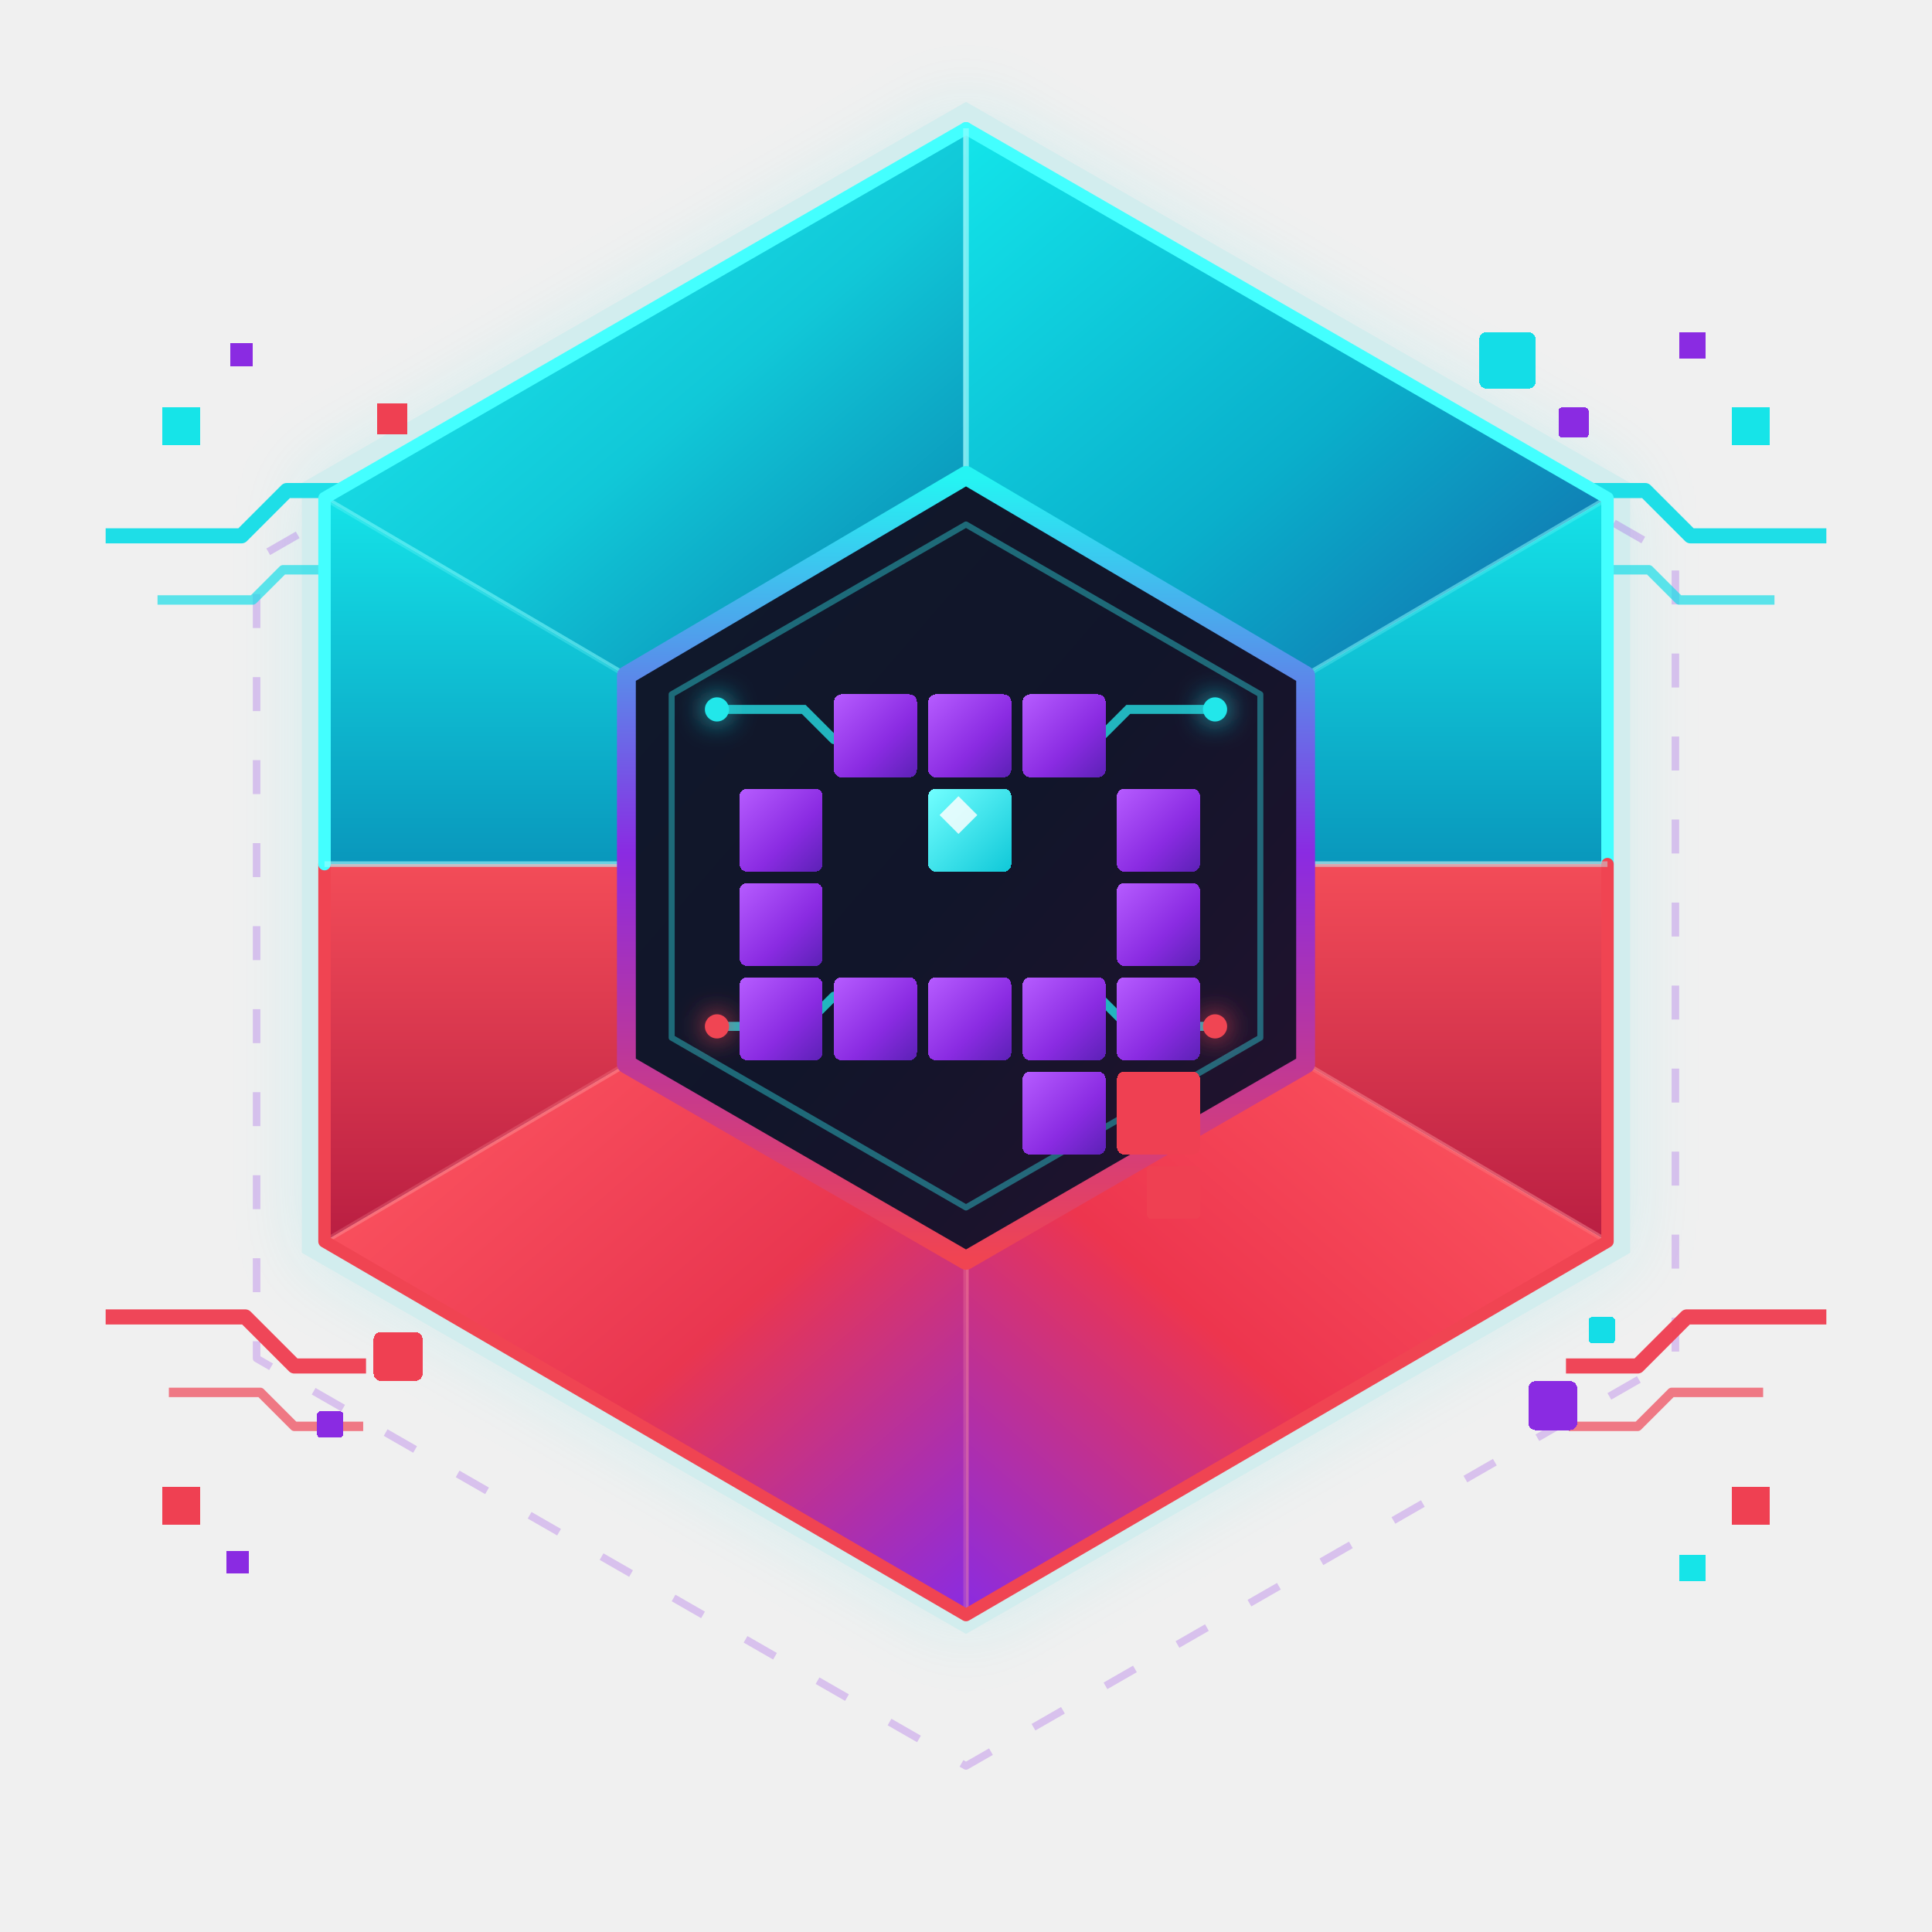
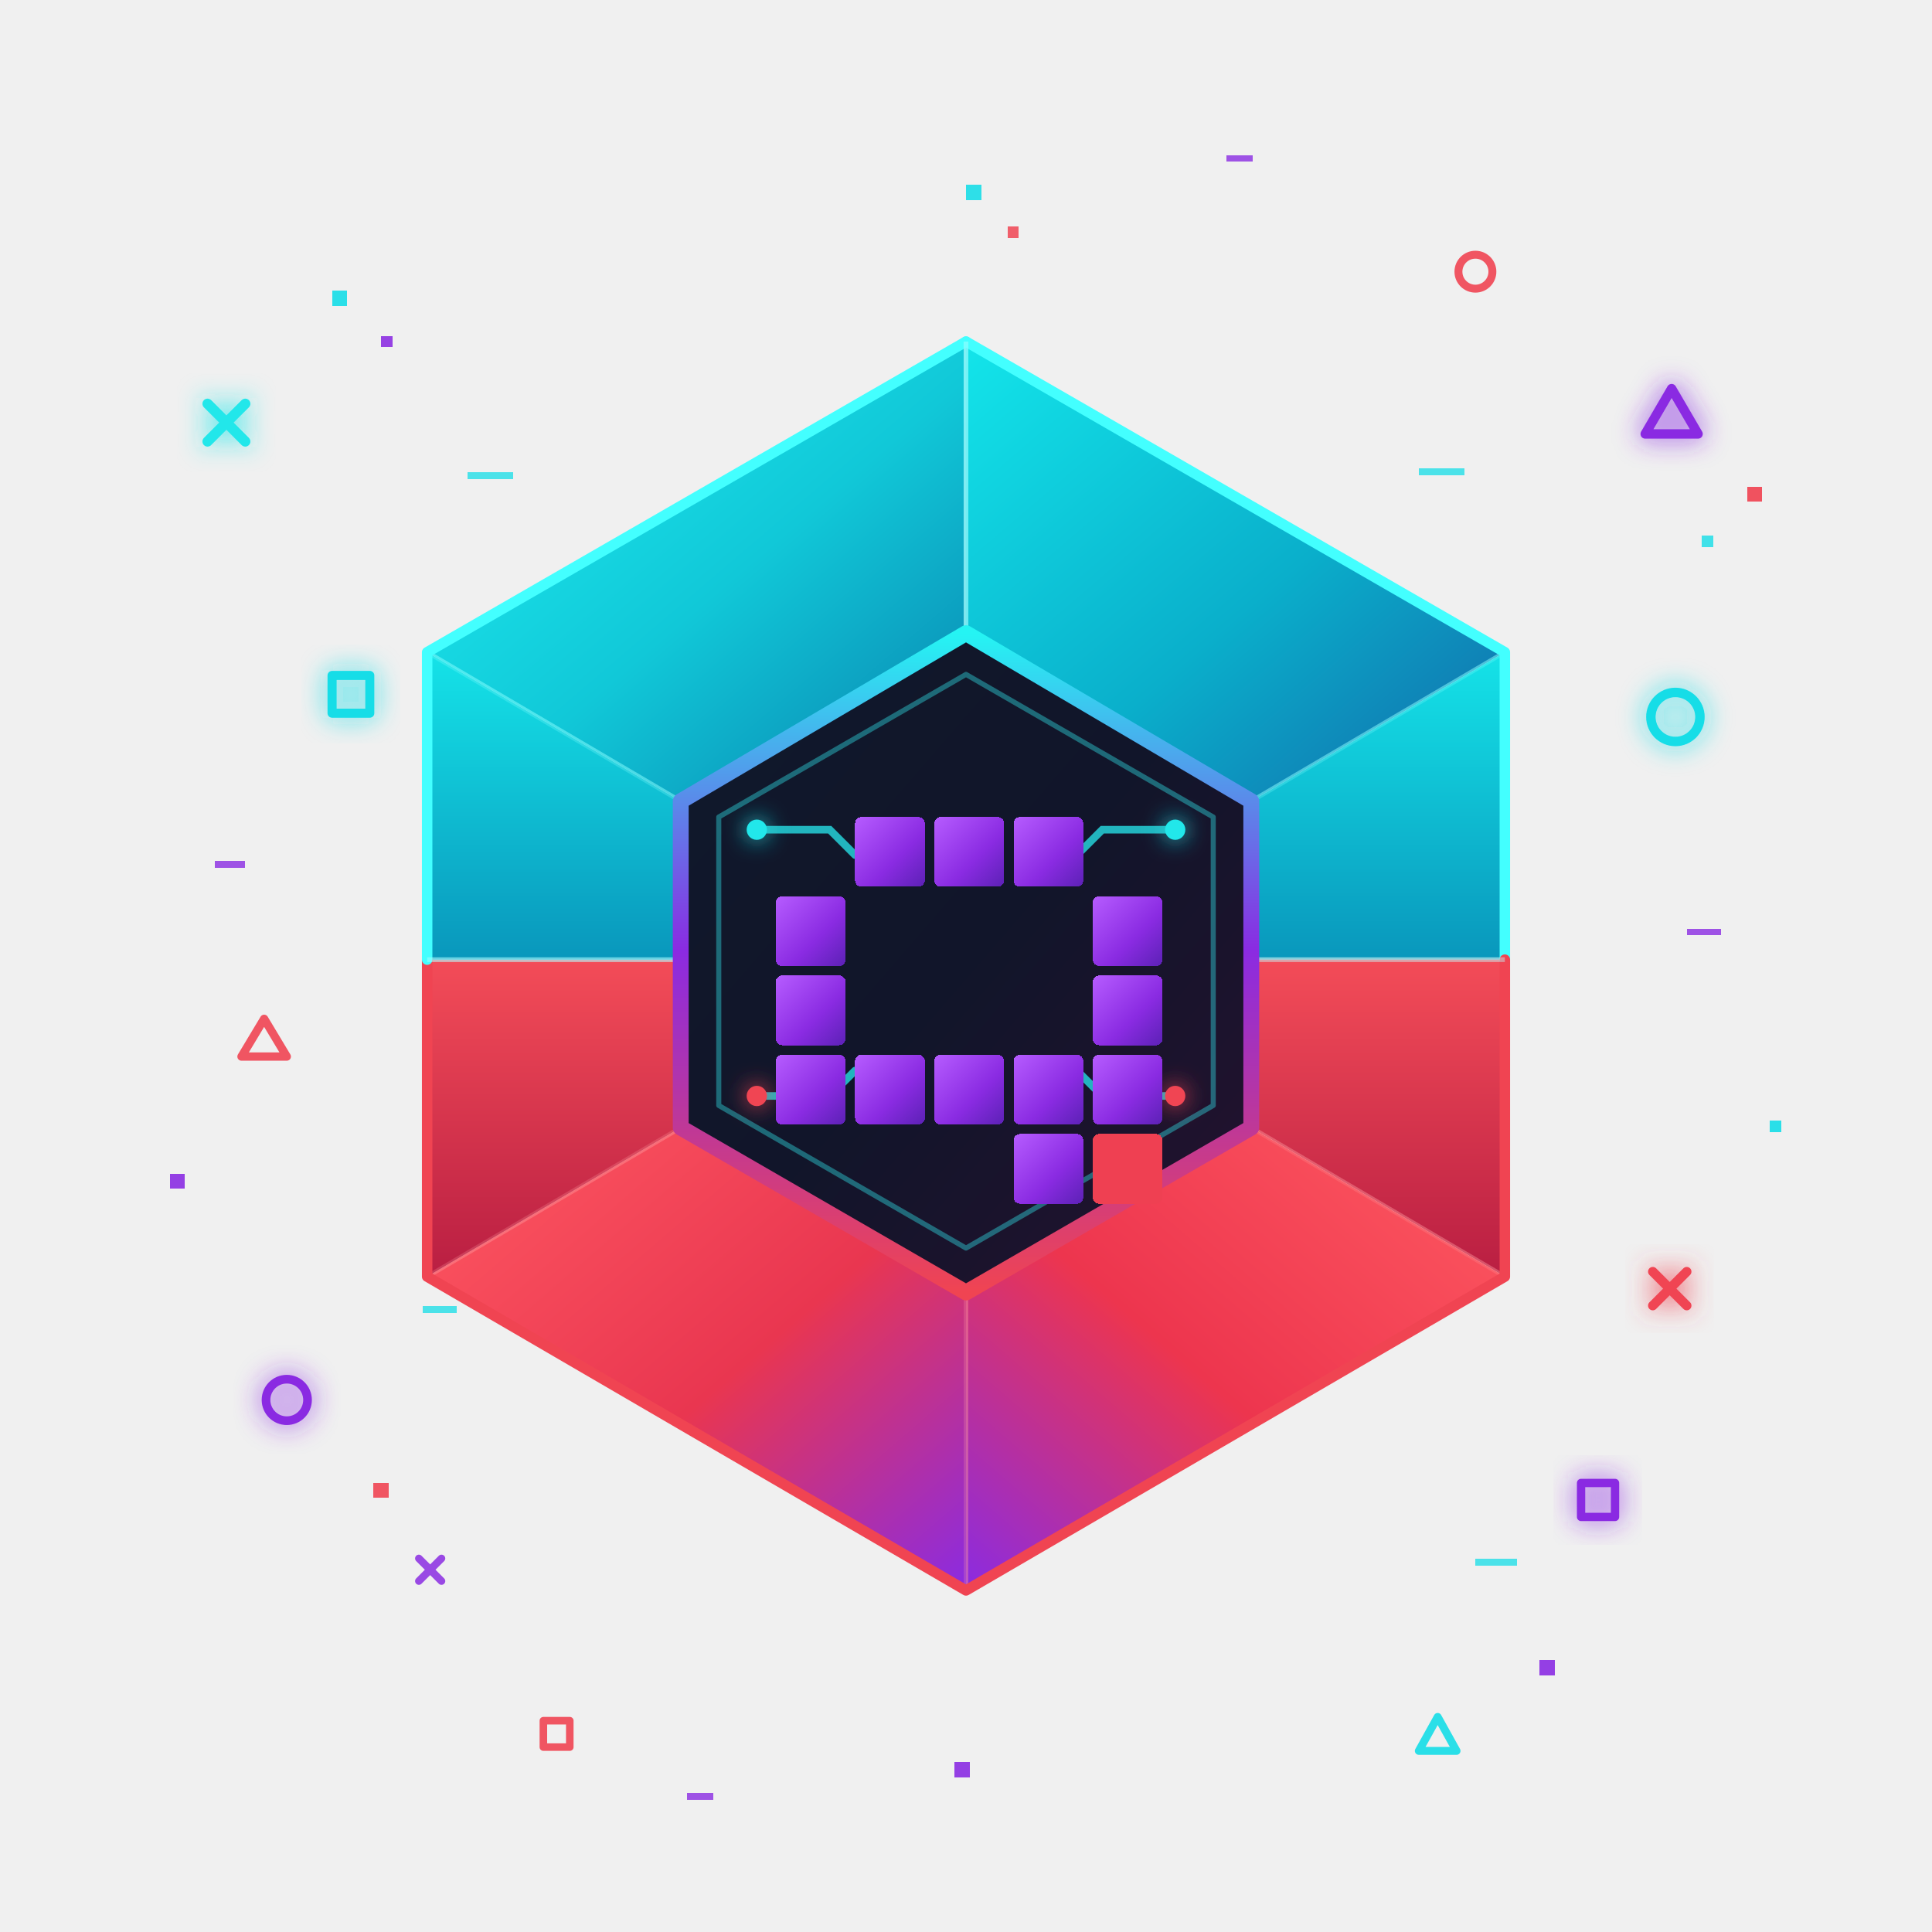
<svg xmlns="http://www.w3.org/2000/svg" viewBox="0 0 512 512" role="img" aria-labelledby="title desc">
  <defs>
    <linearGradient id="cyanTopL" x1="0" y1="0" x2="1" y2="1">
      <stop offset="0" stop-color="#20F3F3" />
      <stop offset=".54" stop-color="#11C8D8" />
      <stop offset="1" stop-color="#087FAD" />
    </linearGradient>
    <linearGradient id="cyanTopR" x1="0" y1="0" x2="1" y2="1">
      <stop offset="0" stop-color="#13E5EA" />
      <stop offset=".55" stop-color="#0AAFCB" />
      <stop offset="1" stop-color="#1268AA" />
    </linearGradient>
    <linearGradient id="cyanSide" x1="0" y1="0" x2="0" y2="1">
      <stop offset="0" stop-color="#15E3E8" />
      <stop offset="1" stop-color="#0997BC" />
    </linearGradient>
    <linearGradient id="redSide" x1="0" y1="0" x2="0" y2="1">
      <stop offset="0" stop-color="#F34C58" />
      <stop offset="1" stop-color="#B91E42" />
    </linearGradient>
    <linearGradient id="redBottomR" x1="1" y1="0" x2="0" y2="1">
      <stop offset="0" stop-color="#FF5B62" />
      <stop offset=".55" stop-color="#ED354E" />
      <stop offset="1" stop-color="#8A2BE2" />
    </linearGradient>
    <linearGradient id="redBottomL" x1="0" y1="0" x2="1" y2="1">
      <stop offset="0" stop-color="#FF5962" />
      <stop offset=".55" stop-color="#E93650" />
      <stop offset="1" stop-color="#8A2BE2" />
    </linearGradient>
    <linearGradient id="purpleTile" x1="0" y1="0" x2="1" y2="1">
      <stop offset="0" stop-color="#B65CFF" />
      <stop offset=".6" stop-color="#8A2BE2" />
      <stop offset="1" stop-color="#5C21B6" />
    </linearGradient>
    <linearGradient id="cyanTile" x1="0" y1="0" x2="1" y2="1">
      <stop offset="0" stop-color="#72FFFF" />
      <stop offset="1" stop-color="#10C8D8" />
    </linearGradient>
    <linearGradient id="coreFill" x1="0" y1="0" x2="1" y2="1">
      <stop offset="0" stop-color="#10192B" />
      <stop offset=".5" stop-color="#11152A" />
      <stop offset="1" stop-color="#25112F" />
    </linearGradient>
    <linearGradient id="rim" x1="0" y1="0" x2="0" y2="1">
      <stop offset="0" stop-color="#25F4F3" />
      <stop offset=".48" stop-color="#8A2BE2" />
      <stop offset="1" stop-color="#F04452" />
    </linearGradient>
    <filter id="cyanGlow" x="-45%" y="-45%" width="190%" height="190%">
      <feGaussianBlur stdDeviation="9" result="blur" />
      <feMerge>
        <feMergeNode in="blur" />
        <feMergeNode in="SourceGraphic" />
      </feMerge>
    </filter>
    <filter id="smallGlow" x="-80%" y="-80%" width="260%" height="260%">
      <feGaussianBlur stdDeviation="3.5" result="blur" />
      <feMerge>
        <feMergeNode in="blur" />
        <feMergeNode in="SourceGraphic" />
      </feMerge>
    </filter>
  </defs>
-   <path d="M256 27 432 128 432 332 256 433 80 332 80 128Z" fill="#13D8E0" opacity=".14" filter="url(#cyanGlow)" />
-   <path d="M256 40 444 148 444 360 256 468 68 360 68 148Z" fill="none" stroke="#8A2BE2" stroke-width="2" stroke-opacity=".24" stroke-dasharray="9 13" stroke-linejoin="round" />
-   <g fill="none" stroke-linecap="square" stroke-linejoin="round">
-     <path d="M30 142h34l12-12h18" stroke="#14DDE7" stroke-width="4" opacity=".95" />
-     <path d="M43 159h24l8-8h16" stroke="#14DDE7" stroke-width="2.5" opacity=".68" />
-     <path d="M482 142h-34l-12-12h-18" stroke="#14DDE7" stroke-width="4" opacity=".95" />
-     <path d="M469 159h-24l-8-8h-16" stroke="#14DDE7" stroke-width="2.5" opacity=".68" />
-     <path d="M30 349h35l13 13h17" stroke="#EF4052" stroke-width="4" opacity=".96" />
-     <path d="M46 369h23l9 9h17" stroke="#EF4052" stroke-width="2.5" opacity=".68" />
-     <path d="M482 349h-35l-13 13h-17" stroke="#EF4052" stroke-width="4" opacity=".96" />
-     <path d="M466 369h-23l-9 9h-17" stroke="#EF4052" stroke-width="2.5" opacity=".68" />
+   <g id="main-emblem" transform="translate(256 256) scale(0.84) translate(-256 -231)">
+     <g stroke-linejoin="round" stroke-width="1.4">
+       <path d="M256 34 86 132 166 179 256 126Z" fill="url(#cyanTopL)" stroke="#8AFFFF" stroke-opacity=".34" />
+       <path d="M256 34 426 132 346 179 256 126Z" fill="url(#cyanTopR)" stroke="#8AFFFF" stroke-opacity=".34" />
+       <path d="M426 132 426 229 346 229 346 179Z" fill="url(#cyanSide)" stroke="#83FFFF" stroke-opacity=".26" />
+       <path d="M426 229 426 329 346 282 346 229Z" fill="url(#redSide)" stroke="#FF9BA1" stroke-opacity=".24" />
+       <path d="M426 329 256 428 256 332 346 282Z" fill="url(#redBottomR)" stroke="#FF9BA1" stroke-opacity=".24" />
+       <path d="M256 428 86 329 166 282 256 332Z" fill="url(#redBottomL)" stroke="#FF9BA1" stroke-opacity=".24" />
+       <path d="M86 329 86 229 166 229 166 282Z" fill="url(#redSide)" stroke="#FF9BA1" stroke-opacity=".24" />
+       <path d="M86 229 86 132 166 179 166 229Z" fill="url(#cyanSide)" stroke="#83FFFF" stroke-opacity=".26" />
+     </g>
+     <path d="M256 34 426 132 426 229" fill="none" stroke="#43FFFF" stroke-width="3.3" stroke-linecap="round" stroke-linejoin="round" />
+     <path d="M426 229 426 329 256 428 86 329 86 229" fill="none" stroke="#F04452" stroke-width="3.3" stroke-linecap="round" stroke-linejoin="round" />
+     <path d="M86 229 86 132 256 34" fill="none" stroke="#43FFFF" stroke-width="3.3" stroke-linecap="round" stroke-linejoin="round" />
+     <path d="M256 34 256 126M166 179 256 126 346 179M166 229h-80M346 229h80" fill="none" stroke="#BDFEFF" stroke-width="1.5" stroke-opacity=".43" />
+     <path d="M256 126 346 179 346 282 256 334 166 282 166 179Z" fill="url(#coreFill)" stroke="url(#rim)" stroke-width="5" stroke-linejoin="round" />
+     <path d="M256 139 334 184 334 275 256 320 178 275 178 184Z" fill="none" stroke="#31DDE4" stroke-opacity=".42" stroke-width="1.6" stroke-linejoin="round" />
+     <path d="M193 188h20l8 8M319 188h-20l-8 8M193 272h20l8-8M319 272h-20l-8-8" fill="none" stroke="#26E2E8" stroke-width="2.4" stroke-linecap="round" opacity=".78" />
+     <g filter="url(#smallGlow)">
+       <circle cx="190" cy="188" r="3.2" fill="#20E7EA" />
+       <circle cx="322" cy="188" r="3.2" fill="#20E7EA" />
+       <circle cx="190" cy="272" r="3.2" fill="#F04452" />
+       <circle cx="322" cy="272" r="3.2" fill="#F04452" />
+     </g>
+     <g shape-rendering="crispEdges">
+       <rect x="221" y="184" width="22" height="22" rx="2" fill="url(#purpleTile)" />
+       <rect x="246" y="184" width="22" height="22" rx="2" fill="url(#purpleTile)" />
+       <rect x="271" y="184" width="22" height="22" rx="2" fill="url(#purpleTile)" />
+       <rect x="196" y="209" width="22" height="22" rx="2" fill="url(#purpleTile)" />
+       <rect x="296" y="209" width="22" height="22" rx="2" fill="url(#purpleTile)" />
+       <rect x="196" y="234" width="22" height="22" rx="2" fill="url(#purpleTile)" />
+       <rect x="296" y="234" width="22" height="22" rx="2" fill="url(#purpleTile)" />
+       <rect x="196" y="259" width="22" height="22" rx="2" fill="url(#purpleTile)" />
+       <rect x="221" y="259" width="22" height="22" rx="2" fill="url(#purpleTile)" />
+       <rect x="246" y="259" width="22" height="22" rx="2" fill="url(#purpleTile)" />
+       <rect x="271" y="259" width="22" height="22" rx="2" fill="url(#purpleTile)" />
+       <rect x="296" y="259" width="22" height="22" rx="2" fill="url(#purpleTile)" />
+       <rect x="271" y="284" width="22" height="22" rx="2" fill="url(#purpleTile)" />
+       <rect x="296" y="284" width="22" height="22" rx="2" fill="#EF4052" />
+     </g>
+   </g>
+   <g id="floating-particles" fill="none" stroke-linecap="round" stroke-linejoin="round">
+     <path d="M55 107l10 10M65 107l-10 10" stroke="#20E7EA" stroke-width="2.7" filter="url(#smallGlow)" />
+     <path d="M438 337l9 9M447 337l-9 9" stroke="#F04452" stroke-width="2.5" filter="url(#smallGlow)" />
+     <path d="M111 413l6 6M117 413l-6 6" stroke="#8A2BE2" stroke-width="2" opacity=".85" />
+     <circle cx="444" cy="190" r="6.5" stroke="#14DDE7" stroke-width="2.5" filter="url(#smallGlow)" />
+     <circle cx="76" cy="371" r="5.5" stroke="#8A2BE2" stroke-width="2.3" filter="url(#smallGlow)" />
+     <circle cx="391" cy="72" r="4.5" stroke="#F04452" stroke-width="2.1" opacity=".9" />
+     <path d="M443 103l-7 12h14Z" stroke="#8A2BE2" stroke-width="2.5" filter="url(#smallGlow)" />
+     <path d="M70 270l-6 10h12Z" stroke="#F04452" stroke-width="2.2" opacity=".9" />
+     <path d="M381 455l-5 9h10Z" stroke="#14DDE7" stroke-width="2.1" opacity=".9" />
+     <rect x="88" y="179" width="10" height="10" stroke="#14DDE7" stroke-width="2.4" filter="url(#smallGlow)" />
+     <rect x="419" y="393" width="9" height="9" stroke="#8A2BE2" stroke-width="2.2" filter="url(#smallGlow)" />
+     <rect x="144" y="456" width="7" height="7" stroke="#F04452" stroke-width="2" opacity=".9" />
  </g>
  <g shape-rendering="crispEdges">
-     <rect x="43" y="108" width="10" height="10" fill="#16E4E8" />
-     <rect x="61" y="91" width="6" height="6" fill="#8A2BE2" />
-     <rect x="459" y="108" width="10" height="10" fill="#16E4E8" />
-     <rect x="445" y="88" width="7" height="7" fill="#8A2BE2" />
-     <rect x="43" y="394" width="10" height="10" fill="#EF4052" />
-     <rect x="60" y="411" width="6" height="6" fill="#8A2BE2" />
-     <rect x="459" y="394" width="10" height="10" fill="#EF4052" />
-     <rect x="445" y="412" width="7" height="7" fill="#16E4E8" />
-   </g>
-   <g stroke-linejoin="round" stroke-width="1.4">
-     <path d="M256 34 86 132 166 179 256 126Z" fill="url(#cyanTopL)" stroke="#8AFFFF" stroke-opacity=".34" />
-     <path d="M256 34 426 132 346 179 256 126Z" fill="url(#cyanTopR)" stroke="#8AFFFF" stroke-opacity=".34" />
-     <path d="M426 132 426 229 346 229 346 179Z" fill="url(#cyanSide)" stroke="#83FFFF" stroke-opacity=".26" />
-     <path d="M426 229 426 329 346 282 346 229Z" fill="url(#redSide)" stroke="#FF9BA1" stroke-opacity=".24" />
-     <path d="M426 329 256 428 256 332 346 282Z" fill="url(#redBottomR)" stroke="#FF9BA1" stroke-opacity=".24" />
-     <path d="M256 428 86 329 166 282 256 332Z" fill="url(#redBottomL)" stroke="#FF9BA1" stroke-opacity=".24" />
-     <path d="M86 329 86 229 166 229 166 282Z" fill="url(#redSide)" stroke="#FF9BA1" stroke-opacity=".24" />
-     <path d="M86 229 86 132 166 179 166 229Z" fill="url(#cyanSide)" stroke="#83FFFF" stroke-opacity=".26" />
-   </g>
-   <path d="M256 34 426 132 426 229" fill="none" stroke="#43FFFF" stroke-width="3.3" stroke-linecap="round" stroke-linejoin="round" />
-   <path d="M426 229 426 329 256 428 86 329 86 229" fill="none" stroke="#F04452" stroke-width="3.3" stroke-linecap="round" stroke-linejoin="round" />
-   <path d="M86 229 86 132 256 34" fill="none" stroke="#43FFFF" stroke-width="3.3" stroke-linecap="round" stroke-linejoin="round" />
-   <path d="M256 34 256 126M166 179 256 126 346 179M166 229h-80M346 229h80" fill="none" stroke="#BDFEFF" stroke-width="1.5" stroke-opacity=".43" />
-   <path d="M256 126 346 179 346 282 256 334 166 282 166 179Z" fill="url(#coreFill)" stroke="url(#rim)" stroke-width="5" stroke-linejoin="round" />
-   <path d="M256 139 334 184 334 275 256 320 178 275 178 184Z" fill="none" stroke="#31DDE4" stroke-opacity=".42" stroke-width="1.6" stroke-linejoin="round" />
-   <path d="M193 188h20l8 8M319 188h-20l-8 8M193 272h20l8-8M319 272h-20l-8-8" fill="none" stroke="#26E2E8" stroke-width="2.4" stroke-linecap="round" opacity=".78" />
-   <g filter="url(#smallGlow)">
-     <circle cx="190" cy="188" r="3.2" fill="#20E7EA" />
-     <circle cx="322" cy="188" r="3.2" fill="#20E7EA" />
-     <circle cx="190" cy="272" r="3.2" fill="#F04452" />
-     <circle cx="322" cy="272" r="3.2" fill="#F04452" />
-   </g>
-   <g shape-rendering="crispEdges">
-     <rect x="221" y="184" width="22" height="22" rx="2" fill="url(#purpleTile)" />
-     <rect x="246" y="184" width="22" height="22" rx="2" fill="url(#purpleTile)" />
-     <rect x="271" y="184" width="22" height="22" rx="2" fill="url(#purpleTile)" />
-     <rect x="196" y="209" width="22" height="22" rx="2" fill="url(#purpleTile)" />
-     <rect x="296" y="209" width="22" height="22" rx="2" fill="url(#purpleTile)" />
-     <rect x="196" y="234" width="22" height="22" rx="2" fill="url(#purpleTile)" />
-     <rect x="296" y="234" width="22" height="22" rx="2" fill="url(#purpleTile)" />
-     <rect x="196" y="259" width="22" height="22" rx="2" fill="url(#purpleTile)" />
-     <rect x="221" y="259" width="22" height="22" rx="2" fill="url(#purpleTile)" />
-     <rect x="246" y="259" width="22" height="22" rx="2" fill="url(#purpleTile)" />
-     <rect x="271" y="259" width="22" height="22" rx="2" fill="url(#purpleTile)" />
-     <rect x="296" y="259" width="22" height="22" rx="2" fill="url(#purpleTile)" />
-     <rect x="246" y="209" width="22" height="22" rx="2" fill="url(#cyanTile)" />
-     <rect x="271" y="284" width="22" height="22" rx="2" fill="url(#purpleTile)" />
-     <rect x="296" y="284" width="22" height="22" rx="2" fill="#EF4052" />
-     <rect x="304" y="309" width="14" height="14" rx="1" fill="#EF4052" />
-   </g>
-   <path d="M254 211l5 5-5 5-5-5Z" fill="#FFFFFF" opacity=".82" />
-   <g shape-rendering="crispEdges">
-     <rect x="392" y="88" width="15" height="15" rx="2" fill="#14DDE7" />
-     <rect x="413" y="108" width="8" height="8" rx="1" fill="#8A2BE2" />
-     <rect x="99" y="353" width="13" height="13" rx="2" fill="#EF4052" />
-     <rect x="84" y="374" width="7" height="7" rx="1" fill="#8A2BE2" />
-     <rect x="405" y="366" width="13" height="13" rx="2" fill="#8A2BE2" />
-     <rect x="421" y="349" width="7" height="7" rx="1" fill="#14DDE7" />
-     <rect x="100" y="107" width="8" height="8" fill="#EF4052" />
+     <rect x="88" y="77" width="4" height="4" fill="#14DDE7" opacity=".9" />
+     <rect x="101" y="89" width="3" height="3" fill="#8A2BE2" opacity=".88" />
+     <rect x="463" y="129" width="4" height="4" fill="#F04452" opacity=".92" />
+     <rect x="451" y="142" width="3" height="3" fill="#14DDE7" opacity=".8" />
+     <rect x="45" y="311" width="4" height="4" fill="#8A2BE2" opacity=".9" />
+     <rect x="99" y="393" width="4" height="4" fill="#F04452" opacity=".9" />
+     <rect x="469" y="297" width="3" height="3" fill="#14DDE7" opacity=".9" />
+     <rect x="408" y="440" width="4" height="4" fill="#8A2BE2" opacity=".9" />
+     <rect x="256" y="49" width="4" height="4" fill="#14DDE7" opacity=".88" />
+     <rect x="267" y="60" width="3" height="3" fill="#F04452" opacity=".85" />
+     <rect x="253" y="467" width="4" height="4" fill="#8A2BE2" opacity=".9" />
+     <path d="M124 126h12M376 125h12M112 347h9M391 414h11" stroke="#14DDE7" stroke-width="1.8" opacity=".75" />
+     <path d="M57 229h8M447 247h9M182 476h7M325 42h7" stroke="#8A2BE2" stroke-width="1.8" opacity=".8" />
  </g>
</svg>
